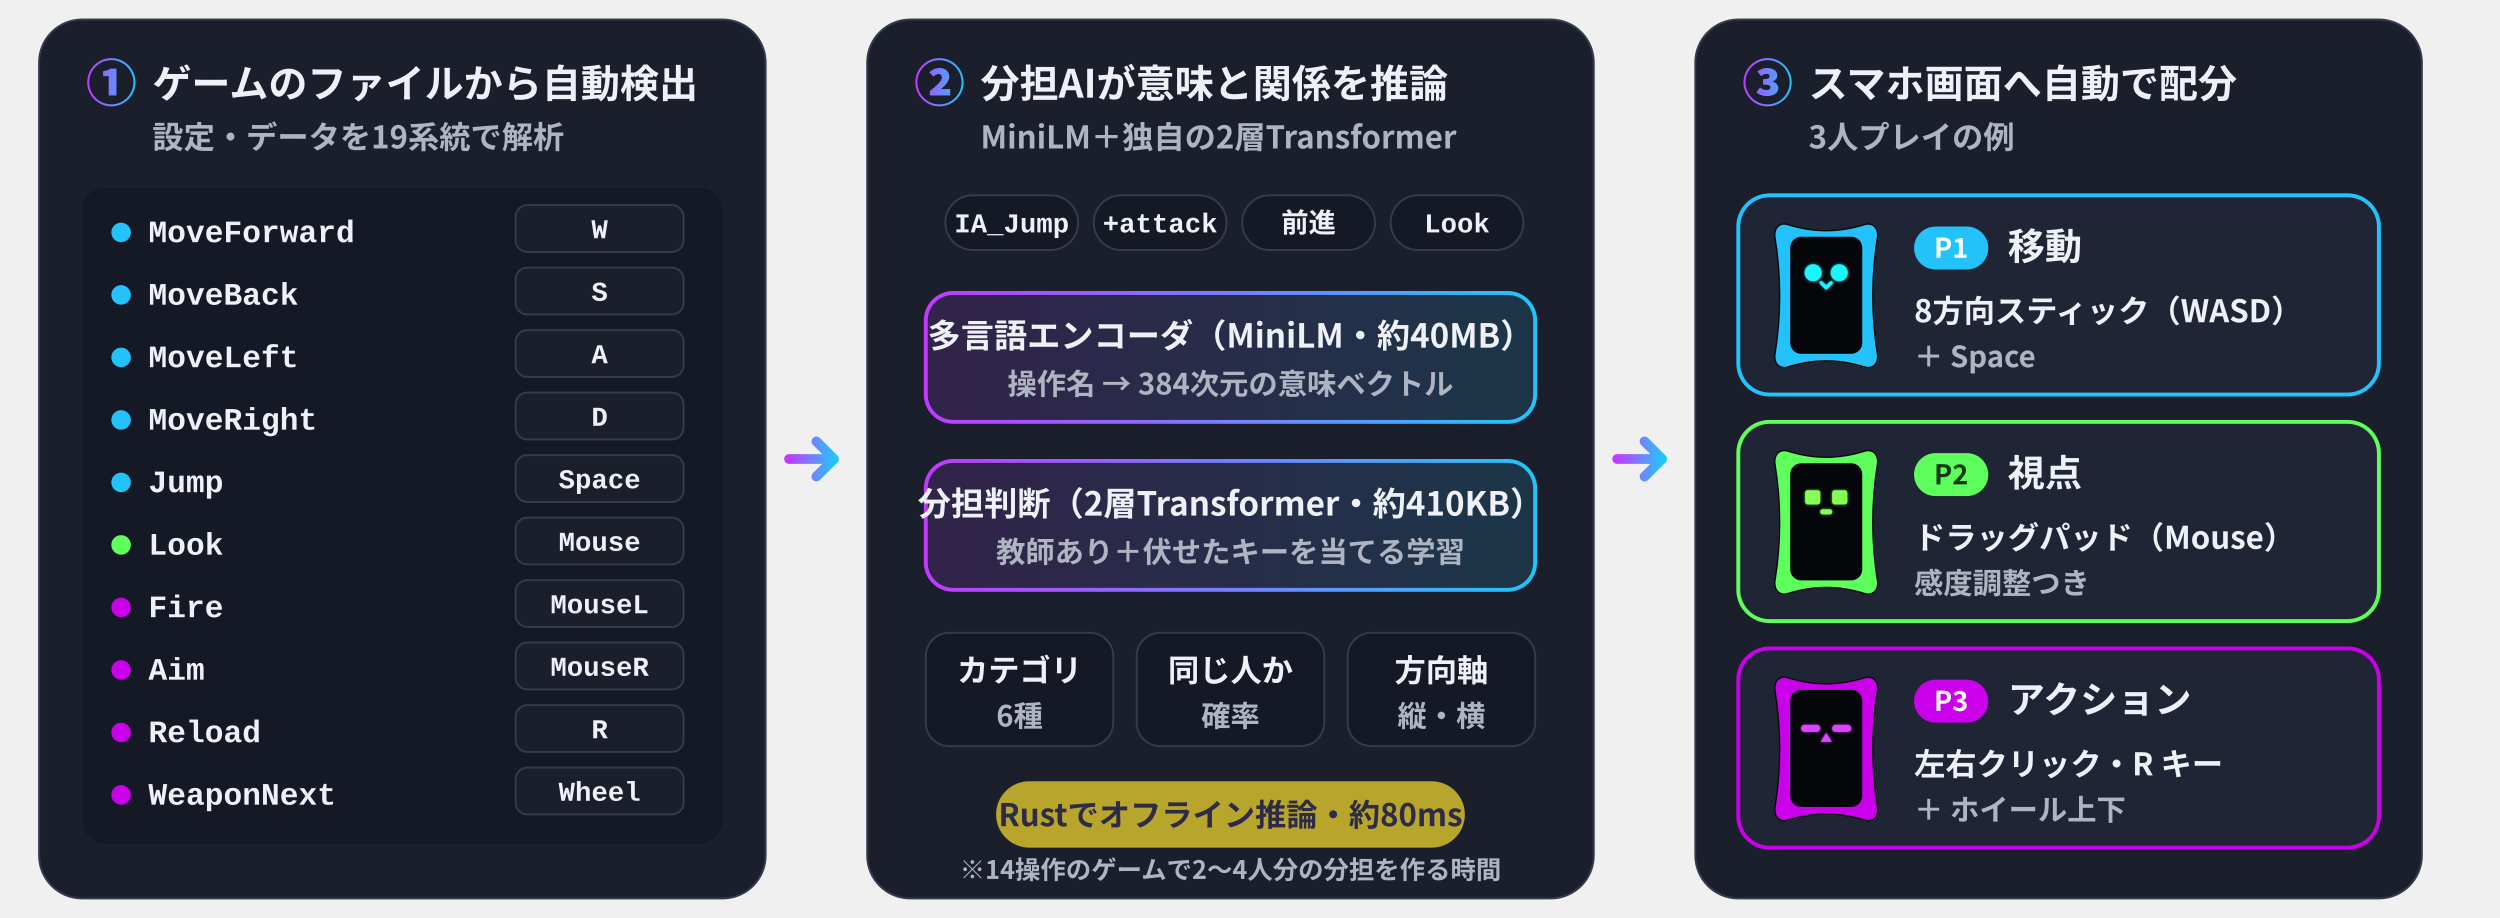
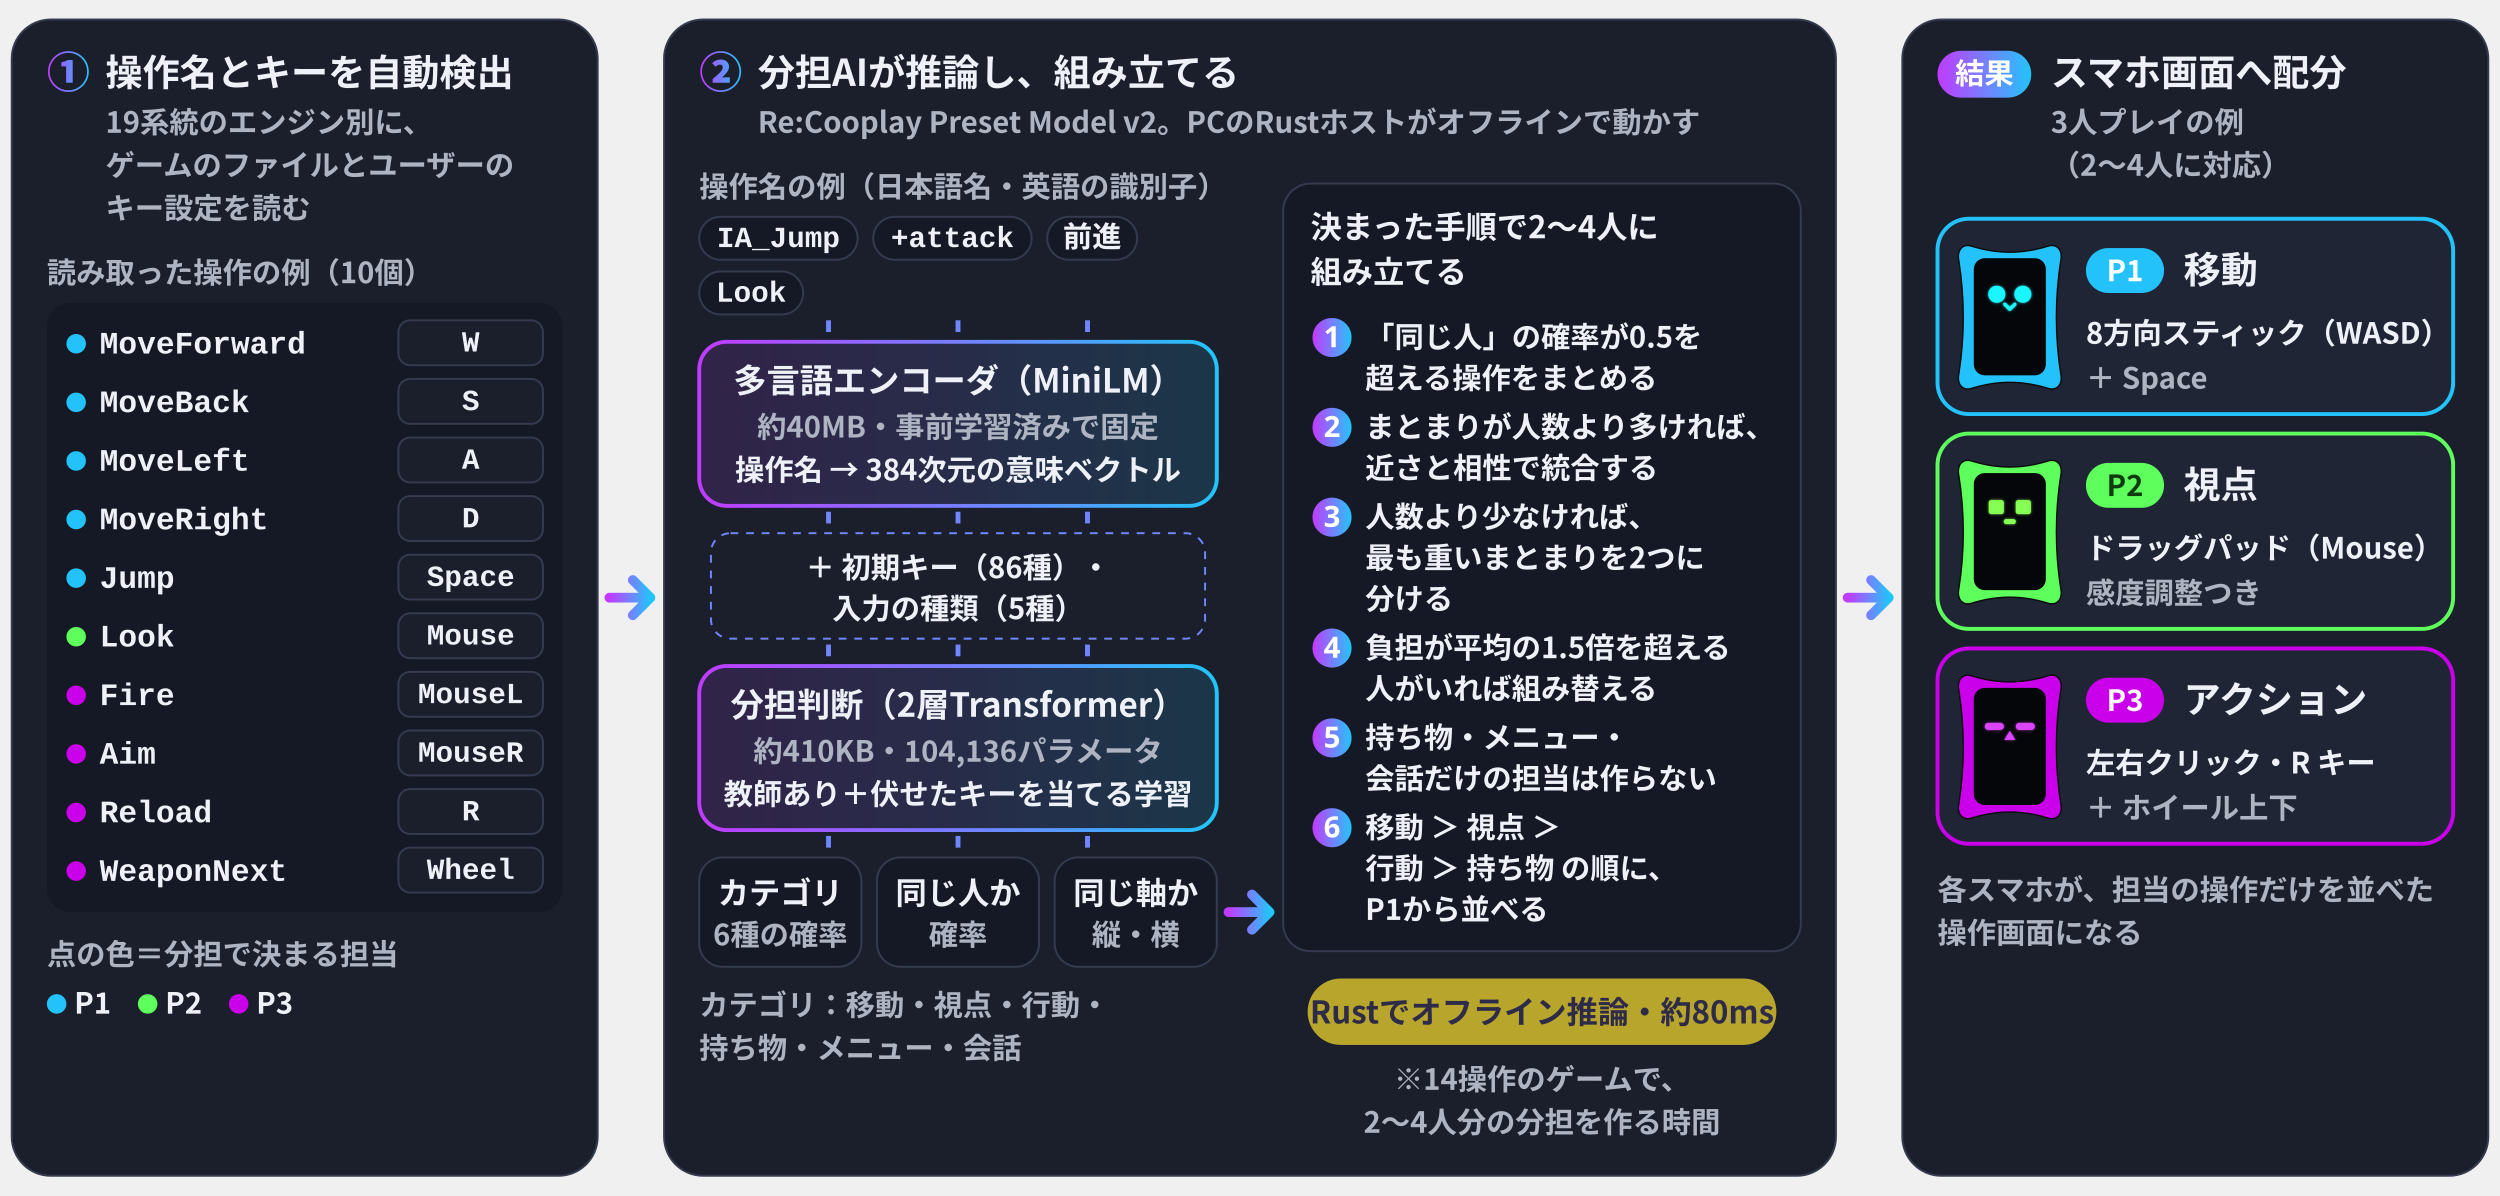
- <svg xmlns="http://www.w3.org/2000/svg" viewBox="0 0 1280 470" width="1280" height="470" role="img">
+ <svg xmlns="http://www.w3.org/2000/svg" viewBox="0 0 1280 612" width="1280" height="612" role="img">
  <defs>
    <filter id="glow" x="-30%" y="-30%" width="160%" height="160%">
      <feGaussianBlur stdDeviation="1.6" />
    </filter>
    <linearGradient id="brand" x1="0" y1="0" x2="1" y2="0">
      <stop offset="0" stop-color="#C03BFF" />
      <stop offset=".55" stop-color="#6F86FF" />
      <stop offset="1" stop-color="#22C4FA" />
    </linearGradient>
    <linearGradient id="bg" x1="0" y1="0" x2="1" y2="1">
      <stop offset="0" stop-color="#141827" />
      <stop offset="1" stop-color="#231B35" />
    </linearGradient>
    <style>
.jp{font-family:'Hiragino Sans','Hiragino Kaku Gothic ProN','Yu Gothic UI','Yu Gothic','Meiryo','Noto Sans JP','Noto Sans CJK JP',sans-serif}
.disp{font-family:Impact,Haettenschweiler,'Anton','Arial Narrow Bold','Arial Black',sans-serif}
.gh{font-family:-apple-system,BlinkMacSystemFont,'Segoe UI','Noto Sans',Helvetica,Arial,sans-serif}
.rnd{font-family:RcRounded,'Hiragino Maru Gothic ProN','Yu Gothic UI','Noto Sans JP',sans-serif}
.hand{font-family:RcHand,'Hiragino Maru Gothic ProN','Yu Gothic UI','Noto Sans JP',sans-serif}
.mono{font-family:ui-monospace,SFMono-Regular,'Cascadia Mono',Consolas,'Liberation Mono',monospace}

@keyframes bob{0%,100%{transform:translateY(0)}50%{transform:translateY(-5px)}}
@keyframes blink{0%,90%,100%{transform:scaleY(1)}94%{transform:scaleY(.12)}}
@keyframes flow{to{stroke-dashoffset:-28}}
@keyframes pulse{0%,100%{opacity:.55}50%{opacity:1}}
.bob{animation:bob 2.6s ease-in-out infinite}
.eyes{transform-box:fill-box;transform-origin:center;animation:blink 4.8s infinite}
.flow{stroke-dasharray:6 8;animation:flow 1.1s linear infinite}
.pulse{animation:pulse 2.4s ease-in-out infinite}
@media (prefers-reduced-motion:reduce){.bob,.eyes,.flow,.pulse{animation:none}}
</style>
  </defs>
-   <g>
-     <rect x="20" y="10" width="372" height="450" rx="22" fill="#1B1F2C" stroke="#343B4E" />
-     <path d="M57 54.47Q54.45 54.47 52.22 53.51Q49.98 52.56 48.28 50.85Q46.57 49.14 45.61 46.9Q44.65 44.67 44.65 42.12Q44.65 39.57 45.61 37.34Q46.56 35.1 48.27 33.4Q49.98 31.69 52.22 30.73Q54.45 29.77 57 29.77Q59.55 29.77 61.78 30.73Q64.02 31.68 65.72 33.39Q67.43 35.1 68.39 37.34Q69.35 39.58 69.35 42.12Q69.35 44.69 68.39 46.93Q67.43 49.17 65.71 50.87Q63.99 52.57 61.77 53.52Q59.55 54.47 57 54.47ZM57 53.43Q59.35 53.43 61.4 52.55Q63.45 51.66 65 50.11Q66.54 48.57 67.43 46.52Q68.31 44.47 68.31 42.12Q68.31 39.77 67.43 37.72Q66.54 35.67 65 34.12Q63.45 32.58 61.4 31.69Q59.35 30.81 57 30.81Q54.63 30.81 52.58 31.7Q50.54 32.58 48.99 34.14Q47.44 35.71 46.56 37.75Q45.69 39.8 45.69 42.12Q45.69 44.46 46.57 46.51Q47.46 48.57 49 50.11Q50.55 51.66 52.6 52.55Q54.65 53.43 57 53.43ZM55.65 48.88V39H52.76V36.53Q54.01 36.27 54.92 35.95Q55.83 35.62 56.66 35.13H59.63V48.88Z" fill="url(#brand)" />
-     <text x="78" y="50" class="jp" font-size="20" font-weight="900" fill="#EEF1F7" text-anchor="start">ゲームのファイルから自動検出</text>
-     <text x="78" y="76" class="jp" font-size="16" font-weight="700" fill="#AEB4C2" text-anchor="start">設定・データを19系統で解析</text>
+   <rect x="6.0" y="10" width="300" height="592" rx="20" fill="#1B1F2C" stroke="#343B4E" />
+   <path d="M35 47.09Q32.85 47.09 30.95 46.28Q29.06 45.47 27.62 44.03Q26.18 42.58 25.36 40.69Q24.55 38.79 24.55 36.64Q24.55 34.49 25.36 32.59Q26.17 30.7 27.61 29.26Q29.06 27.82 30.95 27Q32.85 26.19 35 26.19Q37.15 26.19 39.05 27Q40.94 27.81 42.38 29.25Q43.82 30.7 44.64 32.59Q45.45 34.49 45.45 36.64Q45.45 38.82 44.64 40.71Q43.82 42.6 42.37 44.04Q40.92 45.48 39.04 46.29Q37.15 47.09 35 47.09ZM35 46.21Q36.99 46.21 38.72 45.46Q40.46 44.71 41.77 43.41Q43.07 42.1 43.82 40.36Q44.57 38.63 44.57 36.64Q44.57 34.65 43.82 32.92Q43.07 31.18 41.77 29.88Q40.46 28.57 38.72 27.82Q36.99 27.07 35 27.07Q32.99 27.07 31.26 27.82Q29.53 28.57 28.22 29.89Q26.91 31.21 26.17 32.94Q25.43 34.67 25.43 36.64Q25.43 38.62 26.18 40.36Q26.93 42.1 28.23 43.41Q29.54 44.71 31.28 45.46Q33.01 46.21 35 46.21ZM33.86 42.36V34H31.41V31.91Q32.47 31.69 33.24 31.41Q34.01 31.14 34.71 30.72H37.22V42.36Z" fill="url(#brand)" />
+   <text x="54.0" y="44" class="jp" font-size="19" font-weight="900" fill="#EEF1F7" text-anchor="start">操作名とキーを自動検出</text>
+   <text x="54.0" y="68" class="jp" font-size="15" font-weight="700" fill="#AEB4C2" text-anchor="start">19系統のエンジン別に、</text>
+   <text x="54.0" y="90" class="jp" font-size="15" font-weight="700" fill="#AEB4C2" text-anchor="start">ゲームのファイルとユーザーの</text>
+   <text x="54.0" y="112" class="jp" font-size="15" font-weight="700" fill="#AEB4C2" text-anchor="start">キー設定を読む</text>
+   <text x="24.0" y="145" class="jp" font-size="15" font-weight="700" fill="#AEB4C2" text-anchor="start">読み取った操作の例（10個）</text>
+   <rect x="24.0" y="155" width="264" height="312" rx="12" fill="#151925" />
+   <circle cx="39.0" cy="176" r="5" fill="#24C2FA" />
+   <text x="51.0" y="181" class="mono" font-size="16" font-weight="600" fill="#EEF1F7" text-anchor="start">MoveForward</text>
+   <rect x="204.0" y="164" width="74" height="23" rx="6" fill="#1B1F2C" stroke="#343B4E" />
+   <text x="241.0" y="180" class="mono" font-size="15" font-weight="700" fill="#EEF1F7" text-anchor="middle">W</text>
+   <circle cx="39.0" cy="206" r="5" fill="#24C2FA" />
+   <text x="51.0" y="211" class="mono" font-size="16" font-weight="600" fill="#EEF1F7" text-anchor="start">MoveBack</text>
+   <rect x="204.0" y="194" width="74" height="23" rx="6" fill="#1B1F2C" stroke="#343B4E" />
+   <text x="241.0" y="210" class="mono" font-size="15" font-weight="700" fill="#EEF1F7" text-anchor="middle">S</text>
+   <circle cx="39.0" cy="236" r="5" fill="#24C2FA" />
+   <text x="51.0" y="241" class="mono" font-size="16" font-weight="600" fill="#EEF1F7" text-anchor="start">MoveLeft</text>
+   <rect x="204.0" y="224" width="74" height="23" rx="6" fill="#1B1F2C" stroke="#343B4E" />
+   <text x="241.0" y="240" class="mono" font-size="15" font-weight="700" fill="#EEF1F7" text-anchor="middle">A</text>
+   <circle cx="39.0" cy="266" r="5" fill="#24C2FA" />
+   <text x="51.0" y="271" class="mono" font-size="16" font-weight="600" fill="#EEF1F7" text-anchor="start">MoveRight</text>
+   <rect x="204.0" y="254" width="74" height="23" rx="6" fill="#1B1F2C" stroke="#343B4E" />
+   <text x="241.0" y="270" class="mono" font-size="15" font-weight="700" fill="#EEF1F7" text-anchor="middle">D</text>
+   <circle cx="39.0" cy="296" r="5" fill="#24C2FA" />
+   <text x="51.0" y="301" class="mono" font-size="16" font-weight="600" fill="#EEF1F7" text-anchor="start">Jump</text>
+   <rect x="204.0" y="284" width="74" height="23" rx="6" fill="#1B1F2C" stroke="#343B4E" />
+   <text x="241.0" y="300" class="mono" font-size="15" font-weight="700" fill="#EEF1F7" text-anchor="middle">Space</text>
+   <circle cx="39.0" cy="326" r="5" fill="#5EFF5D" />
+   <text x="51.0" y="331" class="mono" font-size="16" font-weight="600" fill="#EEF1F7" text-anchor="start">Look</text>
+   <rect x="204.0" y="314" width="74" height="23" rx="6" fill="#1B1F2C" stroke="#343B4E" />
+   <text x="241.0" y="330" class="mono" font-size="15" font-weight="700" fill="#EEF1F7" text-anchor="middle">Mouse</text>
+   <circle cx="39.0" cy="356" r="5" fill="#CB00EA" />
+   <text x="51.0" y="361" class="mono" font-size="16" font-weight="600" fill="#EEF1F7" text-anchor="start">Fire</text>
+   <rect x="204.0" y="344" width="74" height="23" rx="6" fill="#1B1F2C" stroke="#343B4E" />
+   <text x="241.0" y="360" class="mono" font-size="15" font-weight="700" fill="#EEF1F7" text-anchor="middle">MouseL</text>
+   <circle cx="39.0" cy="386" r="5" fill="#CB00EA" />
+   <text x="51.0" y="391" class="mono" font-size="16" font-weight="600" fill="#EEF1F7" text-anchor="start">Aim</text>
+   <rect x="204.0" y="374" width="74" height="23" rx="6" fill="#1B1F2C" stroke="#343B4E" />
+   <text x="241.0" y="390" class="mono" font-size="15" font-weight="700" fill="#EEF1F7" text-anchor="middle">MouseR</text>
+   <circle cx="39.0" cy="416" r="5" fill="#CB00EA" />
+   <text x="51.0" y="421" class="mono" font-size="16" font-weight="600" fill="#EEF1F7" text-anchor="start">Reload</text>
+   <rect x="204.0" y="404" width="74" height="23" rx="6" fill="#1B1F2C" stroke="#343B4E" />
+   <text x="241.0" y="420" class="mono" font-size="15" font-weight="700" fill="#EEF1F7" text-anchor="middle">R</text>
+   <circle cx="39.0" cy="446" r="5" fill="#CB00EA" />
+   <text x="51.0" y="451" class="mono" font-size="16" font-weight="600" fill="#EEF1F7" text-anchor="start">WeaponNext</text>
+   <rect x="204.0" y="434" width="74" height="23" rx="6" fill="#1B1F2C" stroke="#343B4E" />
+   <text x="241.0" y="450" class="mono" font-size="15" font-weight="700" fill="#EEF1F7" text-anchor="middle">Wheel</text>
+   <text x="24.0" y="494" class="jp" font-size="15" font-weight="700" fill="#AEB4C2" text-anchor="start">点の色＝分担で決まる担当</text>
+   <circle cx="29.0" cy="514" r="5" fill="#24C2FA" />
+   <text x="38.0" y="519" class="jp" font-size="15" font-weight="800" fill="#EEF1F7" text-anchor="start">P1</text>
+   <circle cx="75.6" cy="514" r="5" fill="#5EFF5D" />
+   <text x="84.6" y="519" class="jp" font-size="15" font-weight="800" fill="#EEF1F7" text-anchor="start">P2</text>
+   <circle cx="122.2" cy="514" r="5" fill="#CB00EA" />
+   <text x="131.2" y="519" class="jp" font-size="15" font-weight="800" fill="#EEF1F7" text-anchor="start">P3</text>
+   <rect x="340.0" y="10" width="600" height="592" rx="20" fill="#1B1F2C" stroke="#343B4E" />
+   <path d="M369 47.09Q366.85 47.09 364.95 46.28Q363.06 45.47 361.62 44.03Q360.18 42.58 359.36 40.69Q358.55 38.79 358.55 36.64Q358.55 34.49 359.36 32.59Q360.17 30.7 361.61 29.26Q363.06 27.82 364.95 27Q366.85 26.19 369 26.19Q371.15 26.19 373.05 27Q374.94 27.81 376.38 29.25Q377.82 30.7 378.64 32.59Q379.45 34.49 379.45 36.64Q379.45 38.82 378.64 40.71Q377.82 42.6 376.37 44.04Q374.92 45.48 373.04 46.29Q371.15 47.09 369 47.09ZM369 46.21Q370.99 46.21 372.72 45.46Q374.46 44.71 375.76 43.41Q377.07 42.1 377.82 40.36Q378.57 38.63 378.57 36.64Q378.57 34.65 377.82 32.92Q377.07 31.18 375.76 29.88Q374.46 28.57 372.72 27.82Q370.99 27.07 369 27.07Q366.99 27.07 365.26 27.82Q363.53 28.57 362.22 29.89Q360.91 31.21 360.17 32.94Q359.43 34.67 359.43 36.64Q359.43 38.62 360.18 40.36Q360.93 42.1 362.24 43.41Q363.54 44.71 365.28 45.46Q367.01 46.21 369 46.21ZM364.86 42.36V40.45Q366.36 39.24 367.53 38.18Q368.69 37.12 369.36 36.22Q370.03 35.32 370.03 34.55Q370.03 33.78 369.66 33.43Q369.29 33.08 368.6 33.08Q367.92 33.08 367.38 33.43Q366.84 33.78 366.38 34.15L364.58 32.35Q365.55 31.38 366.65 30.92Q367.75 30.46 369.01 30.46Q370.94 30.46 372.1 31.5Q373.27 32.55 373.27 34.22Q373.27 35.19 372.71 36.18Q372.15 37.17 371.31 38.06Q370.47 38.95 369.64 39.68Q370.12 39.63 370.74 39.6Q371.35 39.57 371.79 39.57H373.66V42.36Z" fill="url(#brand)" />
+   <text x="388.0" y="44" class="jp" font-size="19" font-weight="900" fill="#EEF1F7" text-anchor="start">分担AIが推論し、組み立てる</text>
+   <text x="388.0" y="68" class="jp" font-size="15" font-weight="700" fill="#AEB4C2" text-anchor="start">Re:Cooplay Preset Model v2。PCのRustホストがオフラインで動かす</text>
+   <text x="358.0" y="101" class="jp" font-size="15" font-weight="700" fill="#AEB4C2" text-anchor="start">操作名の例（日本語名・英語の識別子）</text>
+   <rect x="358.0" y="111" width="81.1" height="22" rx="11" fill="#151925" stroke="#343B4E" />
+   <text x="398.55" y="126.5" class="mono" font-size="15" font-weight="700" fill="#EEF1F7" text-anchor="middle">IA_Jump</text>
+   <rect x="447.1" y="111" width="81.1" height="22" rx="11" fill="#151925" stroke="#343B4E" />
+   <text x="487.65" y="126.5" class="mono" font-size="15" font-weight="700" fill="#EEF1F7" text-anchor="middle">+attack</text>
+   <rect x="536.2" y="111" width="46.0" height="22" rx="11" fill="#151925" stroke="#343B4E" />
+   <text x="559.2" y="126.5" class="mono" font-size="15" font-weight="700" fill="#EEF1F7" text-anchor="middle">前進</text>
+   <rect x="358.0" y="139" width="53.2" height="22" rx="11" fill="#151925" stroke="#343B4E" />
+   <text x="384.6" y="154.5" class="mono" font-size="15" font-weight="700" fill="#EEF1F7" text-anchor="middle">Look</text>
+   <path d="M424.2 164V173" stroke="#6F86FF" stroke-width="2.5" class="flow" style="animation-delay:0.00s" />
+   <path d="M490.5 164V173" stroke="#6F86FF" stroke-width="2.5" class="flow" style="animation-delay:0.15s" />
+   <path d="M556.8 164V173" stroke="#6F86FF" stroke-width="2.5" class="flow" style="animation-delay:0.30s" />
+   <rect x="358.0" y="175" width="265.0" height="84" rx="14" fill="url(#brand)" opacity=".14" />
+   <rect x="358.0" y="175" width="265.0" height="84" rx="14" fill="none" stroke="url(#brand)" stroke-width="2" />
+   <text x="490.5" y="201" class="jp" font-size="17" font-weight="900" fill="#EEF1F7" text-anchor="middle">多言語エンコーダ（MiniLM）</text>
+   <text x="490.5" y="224" class="jp" font-size="15" font-weight="700" fill="#AEB4C2" text-anchor="middle">約40MB・事前学習済みで固定</text>
+   <text x="490.5" y="246" class="jp" font-size="15" font-weight="700" fill="#EEF1F7" text-anchor="middle">操作名 → 384次元の意味ベクトル</text>
+   <path d="M424.2 262V271" stroke="#6F86FF" stroke-width="2.5" class="flow" style="animation-delay:0.00s" />
+   <path d="M490.5 262V271" stroke="#6F86FF" stroke-width="2.5" class="flow" style="animation-delay:0.15s" />
+   <path d="M556.8 262V271" stroke="#6F86FF" stroke-width="2.5" class="flow" style="animation-delay:0.30s" />
+   <rect x="364.0" y="273" width="253.0" height="54" rx="10" fill="#1B1F2C" stroke="#6F86FF" stroke-dasharray="4 4" />
+   <text x="490.5" y="296" class="jp" font-size="15" font-weight="700" fill="#EEF1F7" text-anchor="middle">＋ 初期キー（86種）・</text>
+   <text x="490.5" y="317" class="jp" font-size="15" font-weight="700" fill="#EEF1F7" text-anchor="middle">入力の種類（5種）</text>
+   <path d="M424.2 330V339" stroke="#6F86FF" stroke-width="2.5" class="flow" style="animation-delay:0.00s" />
+   <path d="M490.5 330V339" stroke="#6F86FF" stroke-width="2.5" class="flow" style="animation-delay:0.15s" />
+   <path d="M556.8 330V339" stroke="#6F86FF" stroke-width="2.5" class="flow" style="animation-delay:0.30s" />
+   <rect x="358.0" y="341" width="265.0" height="84" rx="14" fill="url(#brand)" opacity=".14" />
+   <rect x="358.0" y="341" width="265.0" height="84" rx="14" fill="none" stroke="url(#brand)" stroke-width="2" />
+   <text x="490.5" y="367" class="jp" font-size="17" font-weight="900" fill="#EEF1F7" text-anchor="middle">分担判断（2層Transformer）</text>
+   <text x="490.5" y="390" class="jp" font-size="15" font-weight="700" fill="#AEB4C2" text-anchor="middle">約410KB・104,136パラメータ</text>
+   <text x="490.5" y="412" class="jp" font-size="15" font-weight="700" fill="#EEF1F7" text-anchor="middle">教師あり＋伏せたキーを当てる学習</text>
+   <path d="M424.2 428V437" stroke="#6F86FF" stroke-width="2.5" class="flow" style="animation-delay:0.00s" />
+   <path d="M490.5 428V437" stroke="#6F86FF" stroke-width="2.5" class="flow" style="animation-delay:0.15s" />
+   <path d="M556.8 428V437" stroke="#6F86FF" stroke-width="2.5" class="flow" style="animation-delay:0.30s" />
+   <rect x="358.0" y="439" width="83.0" height="56" rx="12" fill="#151925" stroke="#343B4E" />
+   <text x="399.5" y="463" class="jp" font-size="16" font-weight="800" fill="#EEF1F7" text-anchor="middle">カテゴリ</text>
+   <text x="399.5" y="484" class="jp" font-size="15" font-weight="700" fill="#AEB4C2" text-anchor="middle">6種の確率</text>
+   <rect x="449.0" y="439" width="83.0" height="56" rx="12" fill="#151925" stroke="#343B4E" />
+   <text x="490.5" y="463" class="jp" font-size="16" font-weight="800" fill="#EEF1F7" text-anchor="middle">同じ人か</text>
+   <text x="490.5" y="484" class="jp" font-size="15" font-weight="700" fill="#AEB4C2" text-anchor="middle">確率</text>
+   <rect x="540.0" y="439" width="83.0" height="56" rx="12" fill="#151925" stroke="#343B4E" />
+   <text x="581.5" y="463" class="jp" font-size="16" font-weight="800" fill="#EEF1F7" text-anchor="middle">同じ軸か</text>
+   <text x="581.5" y="484" class="jp" font-size="15" font-weight="700" fill="#AEB4C2" text-anchor="middle">縦・横</text>
+   <text x="358.0" y="520" class="jp" font-size="15" font-weight="700" fill="#AEB4C2" text-anchor="start">カテゴリ：移動・視点・行動・</text>
+   <text x="358.0" y="542" class="jp" font-size="15" font-weight="700" fill="#AEB4C2" text-anchor="start">持ち物・メニュー・会話</text>
+   <rect x="657.0" y="94" width="265.0" height="393" rx="14" fill="#151925" stroke="#343B4E" />
+   <text x="671.0" y="122" class="jp" font-size="16" font-weight="900" fill="#EEF1F7" text-anchor="start">決まった手順で2〜4人に</text>
+   <text x="671.0" y="145" class="jp" font-size="16" font-weight="900" fill="#EEF1F7" text-anchor="start">組み立てる</text>
+   <circle cx="682.0" cy="172.8" r="10" fill="url(#brand)" />
+   <text x="682.0" y="177.75" class="gh" font-size="15" font-weight="800" fill="#FFFFFF" text-anchor="middle">1</text>
+   <text x="699.0" y="178" class="jp" font-size="15" font-weight="700" fill="#EEF1F7" text-anchor="start">「同じ人」の確率が0.5を</text>
+   <text x="699.0" y="199" class="jp" font-size="15" font-weight="700" fill="#EEF1F7" text-anchor="start">超える操作をまとめる</text>
+   <circle cx="682.0" cy="218.8" r="10" fill="url(#brand)" />
+   <text x="682.0" y="223.75" class="gh" font-size="15" font-weight="800" fill="#FFFFFF" text-anchor="middle">2</text>
+   <text x="699.0" y="224" class="jp" font-size="15" font-weight="700" fill="#EEF1F7" text-anchor="start">まとまりが人数より多ければ、</text>
+   <text x="699.0" y="245" class="jp" font-size="15" font-weight="700" fill="#EEF1F7" text-anchor="start">近さと相性で統合する</text>
+   <circle cx="682.0" cy="264.8" r="10" fill="url(#brand)" />
+   <text x="682.0" y="269.75" class="gh" font-size="15" font-weight="800" fill="#FFFFFF" text-anchor="middle">3</text>
+   <text x="699.0" y="270" class="jp" font-size="15" font-weight="700" fill="#EEF1F7" text-anchor="start">人数より少なければ、</text>
+   <text x="699.0" y="291" class="jp" font-size="15" font-weight="700" fill="#EEF1F7" text-anchor="start">最も重いまとまりを2つに</text>
+   <text x="699.0" y="312" class="jp" font-size="15" font-weight="700" fill="#EEF1F7" text-anchor="start">分ける</text>
+   <circle cx="682.0" cy="331.8" r="10" fill="url(#brand)" />
+   <text x="682.0" y="336.75" class="gh" font-size="15" font-weight="800" fill="#FFFFFF" text-anchor="middle">4</text>
+   <text x="699.0" y="337" class="jp" font-size="15" font-weight="700" fill="#EEF1F7" text-anchor="start">負担が平均の1.5倍を超える</text>
+   <text x="699.0" y="358" class="jp" font-size="15" font-weight="700" fill="#EEF1F7" text-anchor="start">人がいれば組み替える</text>
+   <circle cx="682.0" cy="377.8" r="10" fill="url(#brand)" />
+   <text x="682.0" y="382.75" class="gh" font-size="15" font-weight="800" fill="#FFFFFF" text-anchor="middle">5</text>
+   <text x="699.0" y="383" class="jp" font-size="15" font-weight="700" fill="#EEF1F7" text-anchor="start">持ち物・メニュー・</text>
+   <text x="699.0" y="404" class="jp" font-size="15" font-weight="700" fill="#EEF1F7" text-anchor="start">会話だけの担当は作らない</text>
+   <circle cx="682.0" cy="423.8" r="10" fill="url(#brand)" />
+   <text x="682.0" y="428.75" class="gh" font-size="15" font-weight="800" fill="#FFFFFF" text-anchor="middle">6</text>
+   <text x="699.0" y="429" class="jp" font-size="15" font-weight="700" fill="#EEF1F7" text-anchor="start">移動 ＞ 視点 ＞</text>
+   <text x="699.0" y="450" class="jp" font-size="15" font-weight="700" fill="#EEF1F7" text-anchor="start">行動 ＞ 持ち物 の順に、</text>
+   <text x="699.0" y="471" class="jp" font-size="15" font-weight="700" fill="#EEF1F7" text-anchor="start">P1から並べる</text>
+   <rect x="669.5" y="501" width="240" height="34" rx="17" fill="#C9B42C" opacity=".9" />
+   <text x="789.5" y="524" class="jp" font-size="16" font-weight="900" fill="#2E2B48" text-anchor="middle" textLength="199" lengthAdjust="spacingAndGlyphs">Rustでオフライン推論・約80ms</text>
+   <text x="789.5" y="558" class="jp" font-size="15" font-weight="600" fill="#AEB4C2" text-anchor="middle">※14操作のゲームで、</text>
+   <text x="789.5" y="580" class="jp" font-size="15" font-weight="600" fill="#AEB4C2" text-anchor="middle">2〜4人分の分担を作る時間</text>
+   <path d="M629.0 467H649.0M641.0 458l9 9-9 9" fill="none" stroke="url(#brand)" stroke-width="5" stroke-linecap="round" stroke-linejoin="round" />
+   <rect x="974.0" y="10" width="300" height="592" rx="20" fill="#1B1F2C" stroke="#343B4E" />
+   <rect x="992.0" y="26" width="48" height="24" rx="12" fill="url(#brand)" />
+   <text x="1016.0" y="43" class="jp" font-size="15" font-weight="900" fill="#FFFFFF" text-anchor="middle">結果</text>
+   <text x="1050.0" y="44" class="jp" font-size="19" font-weight="900" fill="#EEF1F7" text-anchor="start">スマホ画面へ配分</text>
+   <text x="1050.0" y="68" class="jp" font-size="15" font-weight="700" fill="#AEB4C2" text-anchor="start">3人プレイの例</text>
+   <text x="1050.0" y="90" class="jp" font-size="15" font-weight="700" fill="#AEB4C2" text-anchor="start">（2〜4人に対応）</text>
+   <rect x="992.0" y="112" width="264" height="100" rx="16" fill="#202535" stroke="#24C2FA" stroke-width="2" />
+   <g transform="translate(1003.4 124.0) scale(0.5125)">
+     <g class="bob" style="animation-delay:0.00s">
+       <path d="M12 4C38 12 62 12 88 4C97 1 103 8 101 18C95 55 95 95 101 132C103 142 97 149 88 146C62 138 38 138 12 146C3 149-3 142-1 132C5 95 5 55-1 18C-3 8 3 1 12 4Z" fill="#24C2FA" stroke="#0A0A0A" stroke-width="1.4" />
+       <rect x="14" y="16" width="72" height="117" rx="11" fill="#05060A" />
+       <g filter="url(#glow)" aria-hidden="true" transform="translate(0 6)">
+         <g class="eyes" style="animation-delay:0.00s">
+           <circle cx="37" cy="46" r="8.5" fill="#19F6FF" />
+           <circle cx="63" cy="46" r="8.5" fill="#19F6FF" />
+         </g>
+         <path d="M45 56l5 5 5-5" fill="none" stroke="#19F6FF" stroke-width="3.4" stroke-linecap="round" stroke-linejoin="round" />
+       </g>
+       <g transform="translate(0 6)">
+         <g class="eyes" style="animation-delay:0.00s">
+           <circle cx="37" cy="46" r="8.5" fill="#19F6FF" />
+           <circle cx="63" cy="46" r="8.5" fill="#19F6FF" />
+         </g>
+         <path d="M45 56l5 5 5-5" fill="none" stroke="#19F6FF" stroke-width="3.4" stroke-linecap="round" stroke-linejoin="round" />
+       </g>
+     </g>
  </g>
-   <path d="M404 235.0H426M418 226.0l9 9-9 9" fill="none" stroke="url(#brand)" stroke-width="5" stroke-linecap="round" stroke-linejoin="round" />
-   <g>
-     <rect x="444" y="10" width="372" height="450" rx="22" fill="#1B1F2C" stroke="#343B4E" />
-     <path d="M481 54.47Q478.45 54.47 476.22 53.51Q473.98 52.56 472.28 50.85Q470.57 49.14 469.61 46.9Q468.65 44.67 468.65 42.12Q468.65 39.57 469.61 37.34Q470.56 35.1 472.27 33.4Q473.98 31.69 476.22 30.73Q478.45 29.77 481 29.77Q483.55 29.77 485.78 30.73Q488.02 31.68 489.72 33.39Q491.43 35.1 492.39 37.34Q493.35 39.58 493.35 42.12Q493.35 44.69 492.39 46.93Q491.43 49.17 489.71 50.87Q487.99 52.57 485.77 53.52Q483.55 54.47 481 54.47ZM481 53.43Q483.35 53.43 485.4 52.55Q487.45 51.66 489 50.11Q490.54 48.57 491.43 46.52Q492.31 44.47 492.31 42.12Q492.31 39.77 491.43 37.72Q490.54 35.67 489 34.12Q487.45 32.58 485.4 31.69Q483.35 30.81 481 30.81Q478.63 30.81 476.58 31.7Q474.54 32.58 472.99 34.14Q471.44 35.71 470.56 37.75Q469.69 39.8 469.69 42.12Q469.69 44.46 470.57 46.51Q471.46 48.57 473 50.11Q474.55 51.66 476.6 52.55Q478.65 53.43 481 53.43ZM476.11 48.88V46.62Q477.88 45.19 479.26 43.94Q480.64 42.69 481.43 41.63Q482.22 40.56 482.22 39.65Q482.22 38.74 481.78 38.32Q481.34 37.91 480.53 37.91Q479.73 37.91 479.09 38.32Q478.45 38.74 477.91 39.18L475.77 37.05Q476.92 35.91 478.22 35.36Q479.52 34.81 481.01 34.81Q483.29 34.81 484.67 36.05Q486.04 37.28 486.04 39.26Q486.04 40.4 485.38 41.57Q484.72 42.74 483.73 43.8Q482.74 44.85 481.75 45.71Q482.33 45.66 483.05 45.62Q483.78 45.58 484.3 45.58H486.51V48.88Z" fill="url(#brand)" />
-     <text x="502" y="50" class="jp" font-size="20" font-weight="900" fill="#EEF1F7" text-anchor="start">分担AIが意味と関係を推論</text>
-     <text x="502" y="76" class="jp" font-size="16" font-weight="700" fill="#AEB4C2" text-anchor="start">MiniLM＋独自の2層Transformer</text>
+   <rect x="1068.0" y="127" width="40" height="23" rx="11.5" fill="#24C2FA" />
+   <text x="1088.0" y="144" class="jp" font-size="15" font-weight="900" fill="#FFFFFF" text-anchor="middle">P1</text>
+   <text x="1118.0" y="145" class="jp" font-size="19" font-weight="900" fill="#EEF1F7" text-anchor="start">移動</text>
+   <text x="1068.0" y="176" class="jp" font-size="15" font-weight="700" fill="#EEF1F7" text-anchor="start">8方向スティック（WASD）</text>
+   <text x="1068.0" y="199" class="jp" font-size="15" font-weight="700" fill="#AEB4C2" text-anchor="start">＋ Space</text>
+   <rect x="992.0" y="222" width="264" height="100" rx="16" fill="#202535" stroke="#5EFF5D" stroke-width="2" />
+   <g transform="translate(1003.4 234.0) scale(0.5125)">
+     <g class="bob" style="animation-delay:0.40s">
+       <path d="M12 4C38 12 62 12 88 4C97 1 103 8 101 18C95 55 95 95 101 132C103 142 97 149 88 146C62 138 38 138 12 146C3 149-3 142-1 132C5 95 5 55-1 18C-3 8 3 1 12 4Z" fill="#5EFF5D" stroke="#0A0A0A" stroke-width="1.4" />
+       <rect x="14" y="16" width="72" height="117" rx="11" fill="#05060A" />
+       <g filter="url(#glow)" aria-hidden="true" transform="translate(0 6)">
+         <g class="eyes" style="animation-delay:0.68s">
+           <rect x="29" y="37" width="15" height="14" rx="2.5" fill="#86FF55" />
+           <rect x="56" y="37" width="15" height="14" rx="2.5" fill="#86FF55" />
+         </g>
+         <rect x="44" y="56" width="12" height="5" rx="2.5" fill="#86FF55" />
+       </g>
+       <g transform="translate(0 6)">
+         <g class="eyes" style="animation-delay:0.68s">
+           <rect x="29" y="37" width="15" height="14" rx="2.5" fill="#86FF55" />
+           <rect x="56" y="37" width="15" height="14" rx="2.5" fill="#86FF55" />
+         </g>
+         <rect x="44" y="56" width="12" height="5" rx="2.5" fill="#86FF55" />
+       </g>
+     </g>
  </g>
-   <path d="M828 235.0H850M842 226.0l9 9-9 9" fill="none" stroke="url(#brand)" stroke-width="5" stroke-linecap="round" stroke-linejoin="round" />
-   <g>
-     <rect x="868" y="10" width="372" height="450" rx="22" fill="#1B1F2C" stroke="#343B4E" />
-     <path d="M905 54.47Q902.45 54.47 900.22 53.51Q897.98 52.55 896.28 50.84Q894.57 49.14 893.61 46.9Q892.65 44.67 892.65 42.12Q892.65 39.57 893.61 37.34Q894.57 35.1 896.28 33.4Q897.98 31.69 900.22 30.73Q902.45 29.77 905 29.77Q907.55 29.77 909.78 30.73Q912.02 31.69 913.72 33.4Q915.43 35.1 916.39 37.34Q917.35 39.57 917.35 42.12Q917.35 44.69 916.39 46.93Q915.43 49.17 913.71 50.87Q911.99 52.57 909.77 53.52Q907.55 54.47 905 54.47ZM905 53.43Q907.34 53.43 909.39 52.55Q911.45 51.66 913 50.11Q914.54 48.57 915.43 46.51Q916.31 44.46 916.31 42.12Q916.31 39.78 915.43 37.73Q914.54 35.67 913 34.12Q911.45 32.58 909.39 31.69Q907.34 30.81 905 30.81Q902.63 30.81 900.58 31.69Q898.53 32.58 896.98 34.14Q895.43 35.7 894.56 37.75Q893.69 39.81 893.69 42.12Q893.69 44.46 894.57 46.51Q895.46 48.57 897 50.11Q898.55 51.66 900.61 52.55Q902.66 53.43 905 53.43ZM904.64 49.19Q903.02 49.19 901.59 48.69Q900.16 48.18 899.33 47.22L901.13 44.75Q901.8 45.32 902.67 45.71Q903.54 46.1 904.56 46.1Q905.39 46.1 905.94 45.76Q906.48 45.42 906.48 44.82Q906.48 44.33 906.2 43.99Q905.91 43.65 905.09 43.47Q904.27 43.29 902.69 43.29V40.53Q904.58 40.53 905.31 40.14Q906.04 39.75 906.04 39.05Q906.04 38.45 905.65 38.14Q905.26 37.83 904.45 37.83Q903.73 37.83 903.06 38.13Q902.4 38.43 901.7 39.03L899.75 36.63Q900.81 35.75 902.01 35.28Q903.21 34.81 904.56 34.81Q907.03 34.81 908.51 35.84Q909.99 36.87 909.99 38.79Q909.99 39.75 909.38 40.48Q908.77 41.21 907.55 41.73V41.81Q908.85 42.17 909.67 43Q910.49 43.84 910.49 45.14Q910.49 46.44 909.68 47.35Q908.87 48.26 907.55 48.72Q906.22 49.19 904.64 49.19Z" fill="url(#brand)" />
-     <text x="926" y="50" class="jp" font-size="20" font-weight="900" fill="#EEF1F7" text-anchor="start">スマホ画面へ自動で配分</text>
-     <text x="926" y="76" class="jp" font-size="16" font-weight="700" fill="#AEB4C2" text-anchor="start">3人プレイの例</text>
+   <rect x="1068.0" y="237" width="40" height="23" rx="11.5" fill="#5EFF5D" />
+   <text x="1088.0" y="254" class="jp" font-size="15" font-weight="900" fill="#103B10" text-anchor="middle">P2</text>
+   <text x="1118.0" y="255" class="jp" font-size="19" font-weight="900" fill="#EEF1F7" text-anchor="start">視点</text>
+   <text x="1068.0" y="286" class="jp" font-size="15" font-weight="700" fill="#EEF1F7" text-anchor="start">ドラッグパッド（Mouse）</text>
+   <text x="1068.0" y="309" class="jp" font-size="15" font-weight="700" fill="#AEB4C2" text-anchor="start">感度調整つき</text>
+   <rect x="992.0" y="332" width="264" height="100" rx="16" fill="#202535" stroke="#CB00EA" stroke-width="2" />
+   <g transform="translate(1003.4 344.0) scale(0.5125)">
+     <g class="bob" style="animation-delay:0.80s">
+       <path d="M12 4C38 12 62 12 88 4C97 1 103 8 101 18C95 55 95 95 101 132C103 142 97 149 88 146C62 138 38 138 12 146C3 149-3 142-1 132C5 95 5 55-1 18C-3 8 3 1 12 4Z" fill="#CB00EA" stroke="#0A0A0A" stroke-width="1.4" />
+       <rect x="14" y="16" width="72" height="117" rx="11" fill="#05060A" />
+       <g filter="url(#glow)" aria-hidden="true" transform="translate(0 6)">
+         <g class="eyes" style="animation-delay:1.36s">
+           <rect x="25" y="45" width="19" height="7" rx="3.5" fill="#DC45FF" />
+           <rect x="56" y="45" width="19" height="7" rx="3.5" fill="#DC45FF" />
+         </g>
+         <path d="M50 53l-5.5 9h11z" fill="#DC45FF" />
+       </g>
+       <g transform="translate(0 6)">
+         <g class="eyes" style="animation-delay:1.36s">
+           <rect x="25" y="45" width="19" height="7" rx="3.5" fill="#DC45FF" />
+           <rect x="56" y="45" width="19" height="7" rx="3.5" fill="#DC45FF" />
+         </g>
+         <path d="M50 53l-5.5 9h11z" fill="#DC45FF" />
+       </g>
+     </g>
  </g>
-   <g>
-     <rect x="42" y="96" width="328" height="336" rx="12" fill="#151925" />
-     <circle cx="62" cy="119" r="5" fill="#24C2FA" />
-     <text x="76" y="124" class="mono" font-size="16" font-weight="600" fill="#EEF1F7" text-anchor="start">MoveForward</text>
-     <rect x="264" y="105" width="86" height="24" rx="6" fill="#1B1F2C" stroke="#343B4E" />
-     <text x="307" y="122" class="mono" font-size="14" font-weight="700" fill="#EEF1F7" text-anchor="middle">W</text>
-     <circle cx="62" cy="151" r="5" fill="#24C2FA" />
-     <text x="76" y="156" class="mono" font-size="16" font-weight="600" fill="#EEF1F7" text-anchor="start">MoveBack</text>
-     <rect x="264" y="137" width="86" height="24" rx="6" fill="#1B1F2C" stroke="#343B4E" />
-     <text x="307" y="154" class="mono" font-size="14" font-weight="700" fill="#EEF1F7" text-anchor="middle">S</text>
-     <circle cx="62" cy="183" r="5" fill="#24C2FA" />
-     <text x="76" y="188" class="mono" font-size="16" font-weight="600" fill="#EEF1F7" text-anchor="start">MoveLeft</text>
-     <rect x="264" y="169" width="86" height="24" rx="6" fill="#1B1F2C" stroke="#343B4E" />
-     <text x="307" y="186" class="mono" font-size="14" font-weight="700" fill="#EEF1F7" text-anchor="middle">A</text>
-     <circle cx="62" cy="215" r="5" fill="#24C2FA" />
-     <text x="76" y="220" class="mono" font-size="16" font-weight="600" fill="#EEF1F7" text-anchor="start">MoveRight</text>
-     <rect x="264" y="201" width="86" height="24" rx="6" fill="#1B1F2C" stroke="#343B4E" />
-     <text x="307" y="218" class="mono" font-size="14" font-weight="700" fill="#EEF1F7" text-anchor="middle">D</text>
-     <circle cx="62" cy="247" r="5" fill="#24C2FA" />
-     <text x="76" y="252" class="mono" font-size="16" font-weight="600" fill="#EEF1F7" text-anchor="start">Jump</text>
-     <rect x="264" y="233" width="86" height="24" rx="6" fill="#1B1F2C" stroke="#343B4E" />
-     <text x="307" y="250" class="mono" font-size="14" font-weight="700" fill="#EEF1F7" text-anchor="middle">Space</text>
-     <circle cx="62" cy="279" r="5" fill="#5EFF5D" />
-     <text x="76" y="284" class="mono" font-size="16" font-weight="600" fill="#EEF1F7" text-anchor="start">Look</text>
-     <rect x="264" y="265" width="86" height="24" rx="6" fill="#1B1F2C" stroke="#343B4E" />
-     <text x="307" y="282" class="mono" font-size="14" font-weight="700" fill="#EEF1F7" text-anchor="middle">Mouse</text>
-     <circle cx="62" cy="311" r="5" fill="#CB00EA" />
-     <text x="76" y="316" class="mono" font-size="16" font-weight="600" fill="#EEF1F7" text-anchor="start">Fire</text>
-     <rect x="264" y="297" width="86" height="24" rx="6" fill="#1B1F2C" stroke="#343B4E" />
-     <text x="307" y="314" class="mono" font-size="14" font-weight="700" fill="#EEF1F7" text-anchor="middle">MouseL</text>
-     <circle cx="62" cy="343" r="5" fill="#CB00EA" />
-     <text x="76" y="348" class="mono" font-size="16" font-weight="600" fill="#EEF1F7" text-anchor="start">Aim</text>
-     <rect x="264" y="329" width="86" height="24" rx="6" fill="#1B1F2C" stroke="#343B4E" />
-     <text x="307" y="346" class="mono" font-size="14" font-weight="700" fill="#EEF1F7" text-anchor="middle">MouseR</text>
-     <circle cx="62" cy="375" r="5" fill="#CB00EA" />
-     <text x="76" y="380" class="mono" font-size="16" font-weight="600" fill="#EEF1F7" text-anchor="start">Reload</text>
-     <rect x="264" y="361" width="86" height="24" rx="6" fill="#1B1F2C" stroke="#343B4E" />
-     <text x="307" y="378" class="mono" font-size="14" font-weight="700" fill="#EEF1F7" text-anchor="middle">R</text>
-     <circle cx="62" cy="407" r="5" fill="#CB00EA" />
-     <text x="76" y="412" class="mono" font-size="16" font-weight="600" fill="#EEF1F7" text-anchor="start">WeaponNext</text>
-     <rect x="264" y="393" width="86" height="24" rx="6" fill="#1B1F2C" stroke="#343B4E" />
-     <text x="307" y="410" class="mono" font-size="14" font-weight="700" fill="#EEF1F7" text-anchor="middle">Wheel</text>
-   </g>
-   <g>
-     <rect x="484" y="100" width="68" height="28" rx="14" fill="#151925" stroke="#343B4E" />
-     <text x="518" y="119" class="mono" font-size="14" font-weight="700" fill="#EEF1F7" text-anchor="middle">IA_Jump</text>
-     <rect x="560" y="100" width="68" height="28" rx="14" fill="#151925" stroke="#343B4E" />
-     <text x="594" y="119" class="mono" font-size="14" font-weight="700" fill="#EEF1F7" text-anchor="middle">+attack</text>
-     <rect x="636" y="100" width="68" height="28" rx="14" fill="#151925" stroke="#343B4E" />
-     <text x="670" y="119" class="mono" font-size="14" font-weight="700" fill="#EEF1F7" text-anchor="middle">前進</text>
-     <rect x="712" y="100" width="68" height="28" rx="14" fill="#151925" stroke="#343B4E" />
-     <text x="746" y="119" class="mono" font-size="14" font-weight="700" fill="#EEF1F7" text-anchor="middle">Look</text>
-     <rect x="474" y="150" width="312" height="66" rx="14" fill="url(#brand)" opacity=".14" />
-     <rect x="474" y="150" width="312" height="66" rx="14" fill="none" stroke="url(#brand)" stroke-width="2" />
-     <text x="630.0" y="178" class="jp" font-size="17" font-weight="900" fill="#EEF1F7" text-anchor="middle" textLength="278" lengthAdjust="spacingAndGlyphs">多言語エンコーダ（MiniLM・約40MB）</text>
-     <text x="630.0" y="202" class="jp" font-size="15" font-weight="700" fill="#AEB4C2" text-anchor="middle">操作名 → 384次元の意味ベクトル</text>
-     <rect x="474" y="236" width="312" height="66" rx="14" fill="url(#brand)" opacity=".14" />
-     <rect x="474" y="236" width="312" height="66" rx="14" fill="none" stroke="url(#brand)" stroke-width="2" />
-     <text x="630.0" y="264" class="jp" font-size="17" font-weight="900" fill="#EEF1F7" text-anchor="middle" textLength="294" lengthAdjust="spacingAndGlyphs">分担判断（2層Transformer・約410KB）</text>
-     <text x="630.0" y="288" class="jp" font-size="15" font-weight="700" fill="#AEB4C2" text-anchor="middle">教師あり＋伏せたキーを当てる学習</text>
-     <path d="M514 216V236" stroke="url(#brand)" stroke-width="2.5" class="flow" style="animation-delay:0.00s" />
-     <path d="M572 216V236" stroke="url(#brand)" stroke-width="2.5" class="flow" style="animation-delay:0.15s" />
-     <path d="M630 216V236" stroke="url(#brand)" stroke-width="2.5" class="flow" style="animation-delay:0.30s" />
-     <path d="M688 216V236" stroke="url(#brand)" stroke-width="2.5" class="flow" style="animation-delay:0.45s" />
-     <path d="M746 216V236" stroke="url(#brand)" stroke-width="2.5" class="flow" style="animation-delay:0.60s" />
-     <rect x="474" y="324" width="96" height="58" rx="12" fill="#151925" stroke="#343B4E" />
-     <text x="522" y="349" class="jp" font-size="16" font-weight="800" fill="#EEF1F7" text-anchor="middle">カテゴリ</text>
-     <text x="522" y="372" class="jp" font-size="15" font-weight="700" fill="#AEB4C2" text-anchor="middle">6種</text>
-     <rect x="582" y="324" width="96" height="58" rx="12" fill="#151925" stroke="#343B4E" />
-     <text x="630" y="349" class="jp" font-size="16" font-weight="800" fill="#EEF1F7" text-anchor="middle">同じ人か</text>
-     <text x="630" y="372" class="jp" font-size="15" font-weight="700" fill="#AEB4C2" text-anchor="middle">確率</text>
-     <rect x="690" y="324" width="96" height="58" rx="12" fill="#151925" stroke="#343B4E" />
-     <text x="738" y="349" class="jp" font-size="16" font-weight="800" fill="#EEF1F7" text-anchor="middle">方向軸</text>
-     <text x="738" y="372" class="jp" font-size="15" font-weight="700" fill="#AEB4C2" text-anchor="middle">縦・横</text>
-     <rect x="510.0" y="400" width="240" height="34" rx="17" fill="#C9B42C" opacity=".9" />
-     <text x="630.0" y="423" class="jp" font-size="16" font-weight="900" fill="#2E2B48" text-anchor="middle" textLength="199" lengthAdjust="spacingAndGlyphs">Rustでオフライン推論・約80ms</text>
-     <text x="630.0" y="450" class="jp" font-size="13" font-weight="600" fill="#AEB4C2" text-anchor="middle">※14操作のゲームで2〜4人分の分担を作る時間</text>
-   </g>
-   <g>
-     <rect x="890" y="100" width="328" height="102" rx="16" fill="#202535" stroke="#24C2FA" stroke-width="2" />
-     <g transform="translate(909.4 113.0) scale(0.5125)">
-       <g class="bob" style="animation-delay:0.00s">
-         <path d="M12 4C38 12 62 12 88 4C97 1 103 8 101 18C95 55 95 95 101 132C103 142 97 149 88 146C62 138 38 138 12 146C3 149-3 142-1 132C5 95 5 55-1 18C-3 8 3 1 12 4Z" fill="#24C2FA" stroke="#0A0A0A" stroke-width="1.4" />
-         <rect x="14" y="16" width="72" height="117" rx="11" fill="#05060A" />
-         <g filter="url(#glow)" aria-hidden="true" transform="translate(0 6)">
-           <g class="eyes" style="animation-delay:0.00s">
-             <circle cx="37" cy="46" r="8.5" fill="#19F6FF" />
-             <circle cx="63" cy="46" r="8.5" fill="#19F6FF" />
-           </g>
-           <path d="M45 56l5 5 5-5" fill="none" stroke="#19F6FF" stroke-width="3.4" stroke-linecap="round" stroke-linejoin="round" />
-         </g>
-         <g transform="translate(0 6)">
-           <g class="eyes" style="animation-delay:0.00s">
-             <circle cx="37" cy="46" r="8.5" fill="#19F6FF" />
-             <circle cx="63" cy="46" r="8.5" fill="#19F6FF" />
-           </g>
-           <path d="M45 56l5 5 5-5" fill="none" stroke="#19F6FF" stroke-width="3.4" stroke-linecap="round" stroke-linejoin="round" />
-         </g>
-       </g>
-     </g>
-     <rect x="980" y="116" width="38" height="22" rx="11" fill="#24C2FA" />
-     <text x="999" y="132" class="jp" font-size="14" font-weight="900" fill="#FFFFFF" text-anchor="middle">P1</text>
-     <text x="1028" y="133" class="jp" font-size="19" font-weight="900" fill="#EEF1F7" text-anchor="start">移動</text>
-     <text x="980" y="165" class="jp" font-size="16" font-weight="700" fill="#EEF1F7" text-anchor="start">8方向スティック（WASD）</text>
-     <text x="980" y="188" class="jp" font-size="15" font-weight="700" fill="#AEB4C2" text-anchor="start">＋ Space</text>
-     <rect x="890" y="216" width="328" height="102" rx="16" fill="#202535" stroke="#5EFF5D" stroke-width="2" />
-     <g transform="translate(909.4 229.0) scale(0.5125)">
-       <g class="bob" style="animation-delay:0.40s">
-         <path d="M12 4C38 12 62 12 88 4C97 1 103 8 101 18C95 55 95 95 101 132C103 142 97 149 88 146C62 138 38 138 12 146C3 149-3 142-1 132C5 95 5 55-1 18C-3 8 3 1 12 4Z" fill="#5EFF5D" stroke="#0A0A0A" stroke-width="1.4" />
-         <rect x="14" y="16" width="72" height="117" rx="11" fill="#05060A" />
-         <g filter="url(#glow)" aria-hidden="true" transform="translate(0 6)">
-           <g class="eyes" style="animation-delay:0.68s">
-             <rect x="29" y="37" width="15" height="14" rx="2.5" fill="#86FF55" />
-             <rect x="56" y="37" width="15" height="14" rx="2.5" fill="#86FF55" />
-           </g>
-           <rect x="44" y="56" width="12" height="5" rx="2.5" fill="#86FF55" />
-         </g>
-         <g transform="translate(0 6)">
-           <g class="eyes" style="animation-delay:0.68s">
-             <rect x="29" y="37" width="15" height="14" rx="2.5" fill="#86FF55" />
-             <rect x="56" y="37" width="15" height="14" rx="2.5" fill="#86FF55" />
-           </g>
-           <rect x="44" y="56" width="12" height="5" rx="2.5" fill="#86FF55" />
-         </g>
-       </g>
-     </g>
-     <rect x="980" y="232" width="38" height="22" rx="11" fill="#5EFF5D" />
-     <text x="999" y="248" class="jp" font-size="14" font-weight="900" fill="#103B10" text-anchor="middle">P2</text>
-     <text x="1028" y="249" class="jp" font-size="19" font-weight="900" fill="#EEF1F7" text-anchor="start">視点</text>
-     <text x="980" y="281" class="jp" font-size="16" font-weight="700" fill="#EEF1F7" text-anchor="start">ドラッグパッド（Mouse）</text>
-     <text x="980" y="304" class="jp" font-size="15" font-weight="700" fill="#AEB4C2" text-anchor="start">感度調整つき</text>
-     <rect x="890" y="332" width="328" height="102" rx="16" fill="#202535" stroke="#CB00EA" stroke-width="2" />
-     <g transform="translate(909.4 345.0) scale(0.5125)">
-       <g class="bob" style="animation-delay:0.80s">
-         <path d="M12 4C38 12 62 12 88 4C97 1 103 8 101 18C95 55 95 95 101 132C103 142 97 149 88 146C62 138 38 138 12 146C3 149-3 142-1 132C5 95 5 55-1 18C-3 8 3 1 12 4Z" fill="#CB00EA" stroke="#0A0A0A" stroke-width="1.4" />
-         <rect x="14" y="16" width="72" height="117" rx="11" fill="#05060A" />
-         <g filter="url(#glow)" aria-hidden="true" transform="translate(0 6)">
-           <g class="eyes" style="animation-delay:1.36s">
-             <rect x="25" y="45" width="19" height="7" rx="3.5" fill="#DC45FF" />
-             <rect x="56" y="45" width="19" height="7" rx="3.5" fill="#DC45FF" />
-           </g>
-           <path d="M50 53l-5.5 9h11z" fill="#DC45FF" />
-         </g>
-         <g transform="translate(0 6)">
-           <g class="eyes" style="animation-delay:1.36s">
-             <rect x="25" y="45" width="19" height="7" rx="3.5" fill="#DC45FF" />
-             <rect x="56" y="45" width="19" height="7" rx="3.5" fill="#DC45FF" />
-           </g>
-           <path d="M50 53l-5.5 9h11z" fill="#DC45FF" />
-         </g>
-       </g>
-     </g>
-     <rect x="980" y="348" width="38" height="22" rx="11" fill="#CB00EA" />
-     <text x="999" y="364" class="jp" font-size="14" font-weight="900" fill="#FFFFFF" text-anchor="middle">P3</text>
-     <text x="1028" y="365" class="jp" font-size="19" font-weight="900" fill="#EEF1F7" text-anchor="start">アクション</text>
-     <text x="980" y="397" class="jp" font-size="16" font-weight="700" fill="#EEF1F7" text-anchor="start">左右クリック・R キー</text>
-     <text x="980" y="420" class="jp" font-size="15" font-weight="700" fill="#AEB4C2" text-anchor="start">＋ ホイール上下</text>
-   </g>
+   <rect x="1068.0" y="347" width="40" height="23" rx="11.5" fill="#CB00EA" />
+   <text x="1088.0" y="364" class="jp" font-size="15" font-weight="900" fill="#FFFFFF" text-anchor="middle">P3</text>
+   <text x="1118.0" y="365" class="jp" font-size="19" font-weight="900" fill="#EEF1F7" text-anchor="start">アクション</text>
+   <text x="1068.0" y="396" class="jp" font-size="15" font-weight="700" fill="#EEF1F7" text-anchor="start">左右クリック・R キー</text>
+   <text x="1068.0" y="419" class="jp" font-size="15" font-weight="700" fill="#AEB4C2" text-anchor="start">＋ ホイール上下</text>
+   <text x="992.0" y="461" class="jp" font-size="15" font-weight="700" fill="#AEB4C2" text-anchor="start">各スマホが、担当の操作だけを並べた</text>
+   <text x="992.0" y="483" class="jp" font-size="15" font-weight="700" fill="#AEB4C2" text-anchor="start">操作画面になる</text>
+   <path d="M312.0 306.0H332.0M324.0 297.0l9 9-9 9" fill="none" stroke="url(#brand)" stroke-width="5" stroke-linecap="round" stroke-linejoin="round" />
+   <path d="M946.0 306.0H966.0M958.0 297.0l9 9-9 9" fill="none" stroke="url(#brand)" stroke-width="5" stroke-linecap="round" stroke-linejoin="round" />
</svg>
